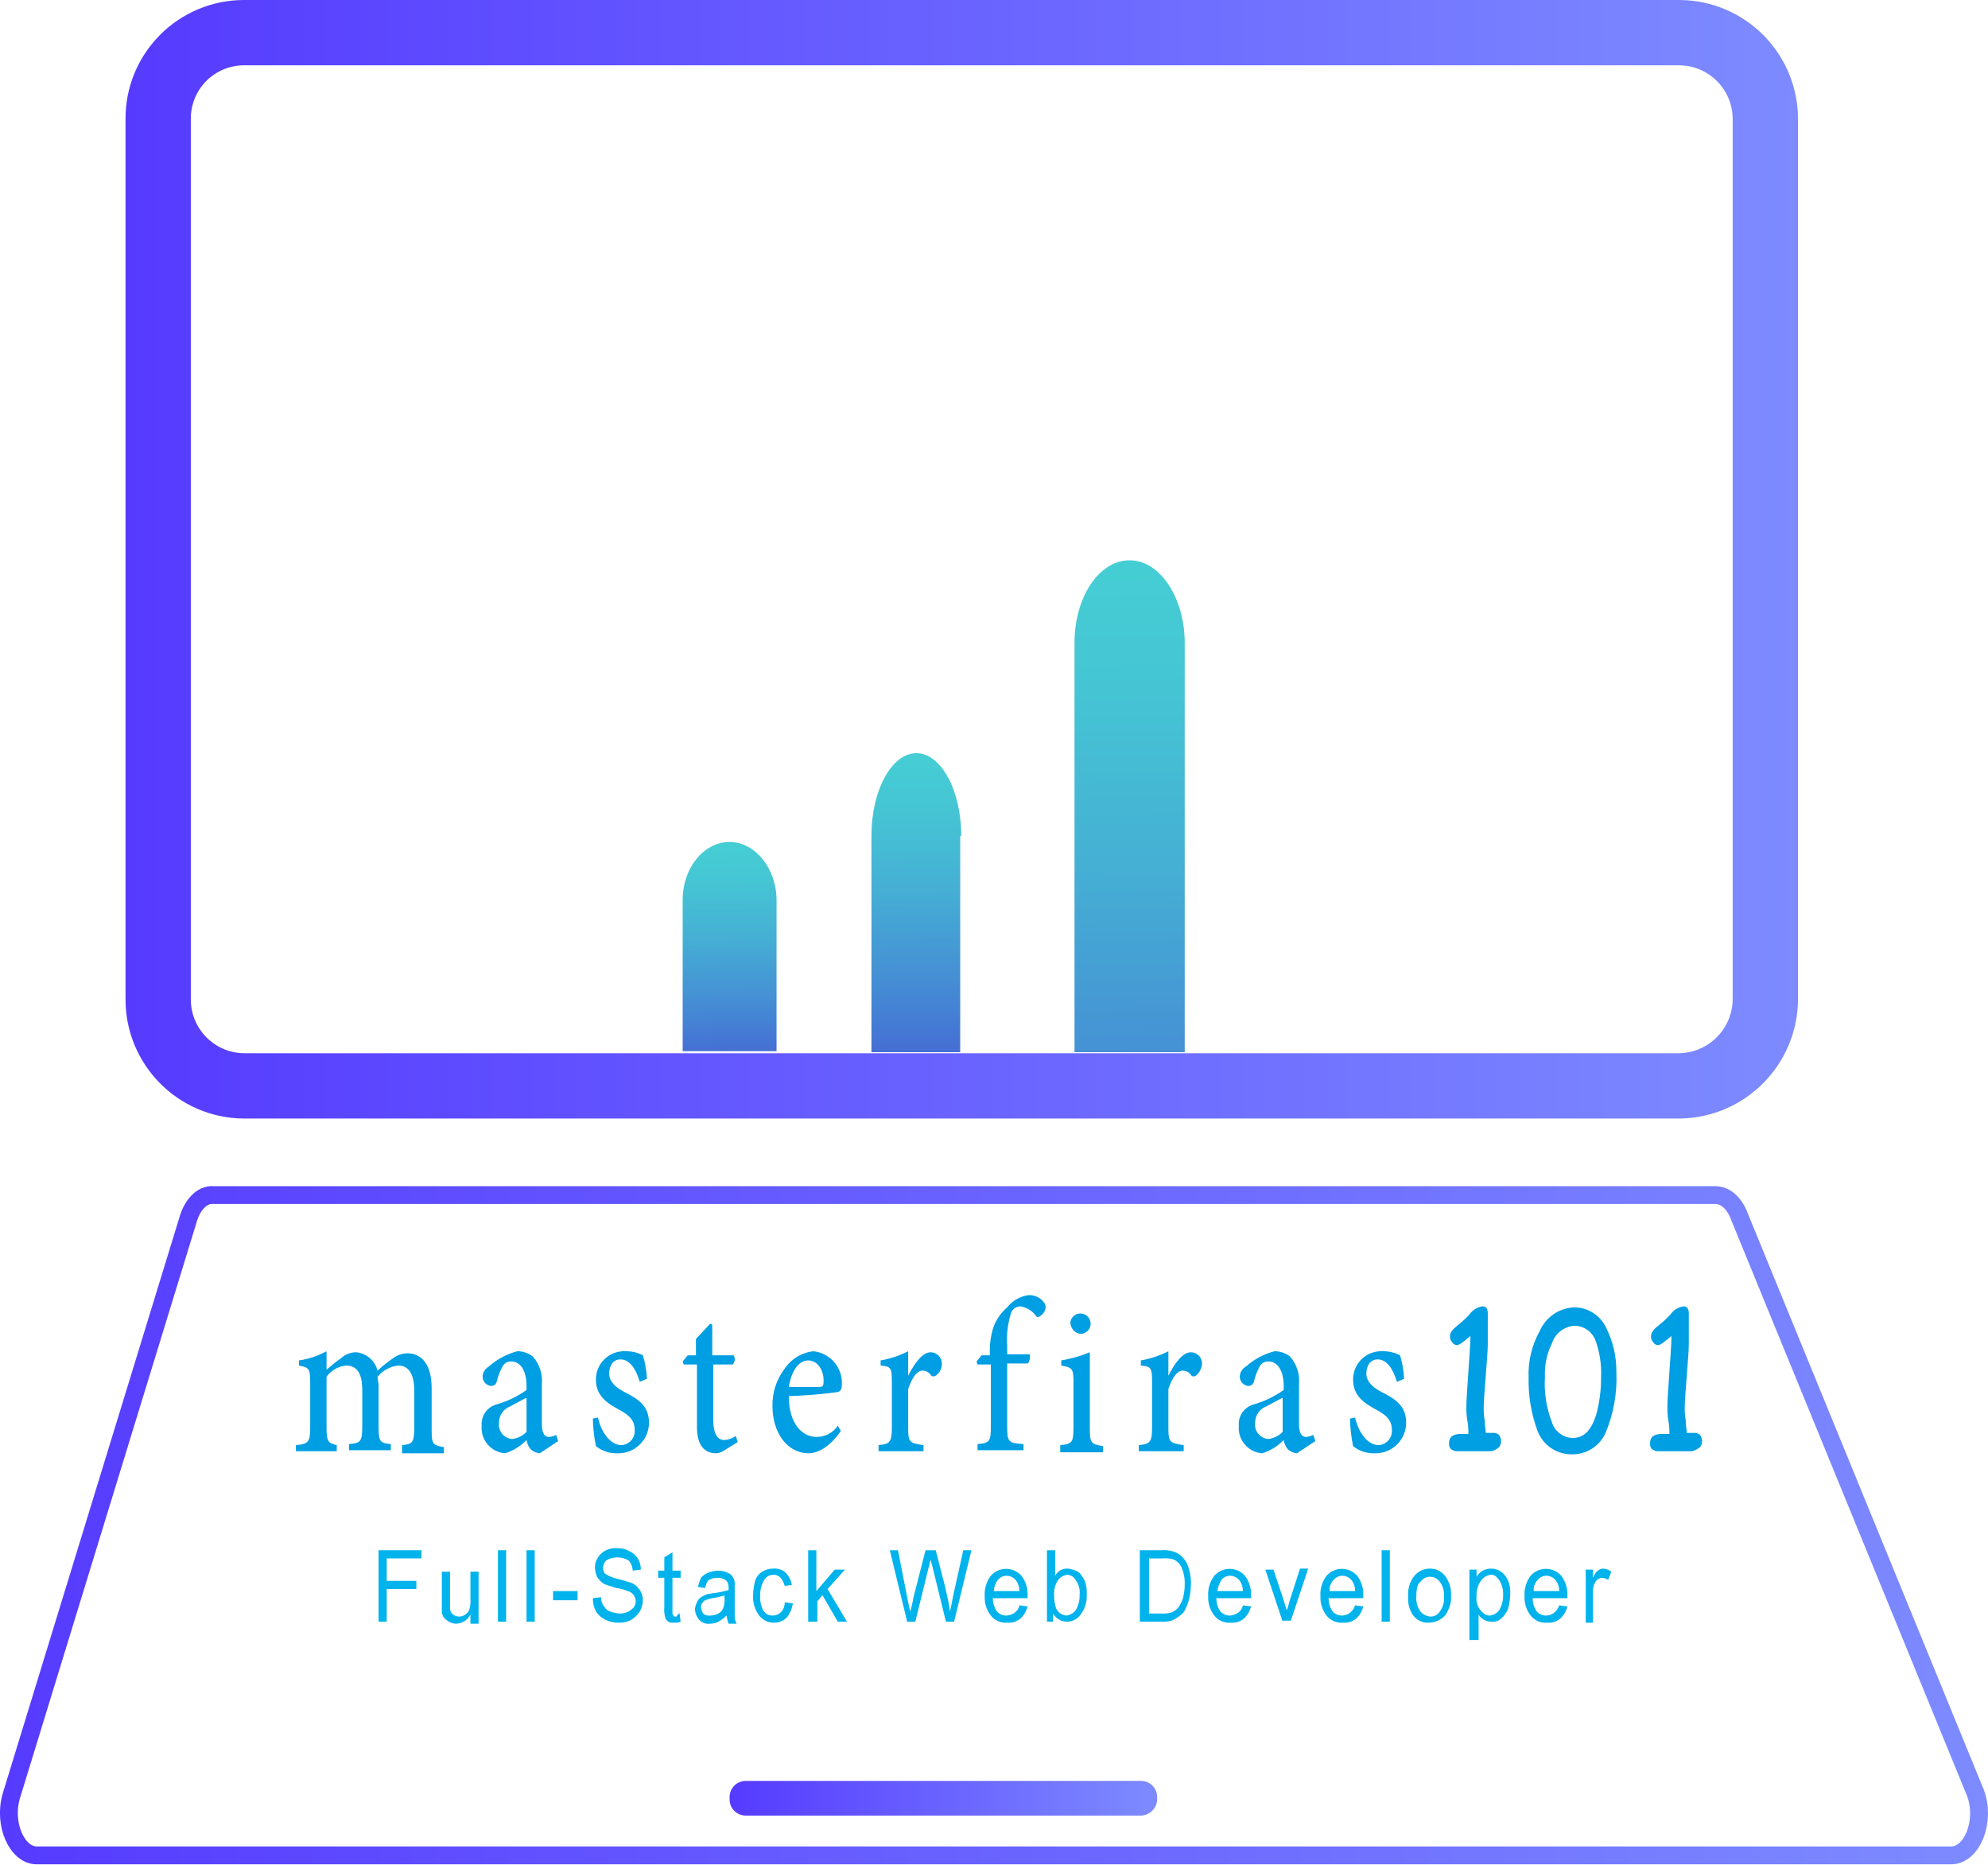
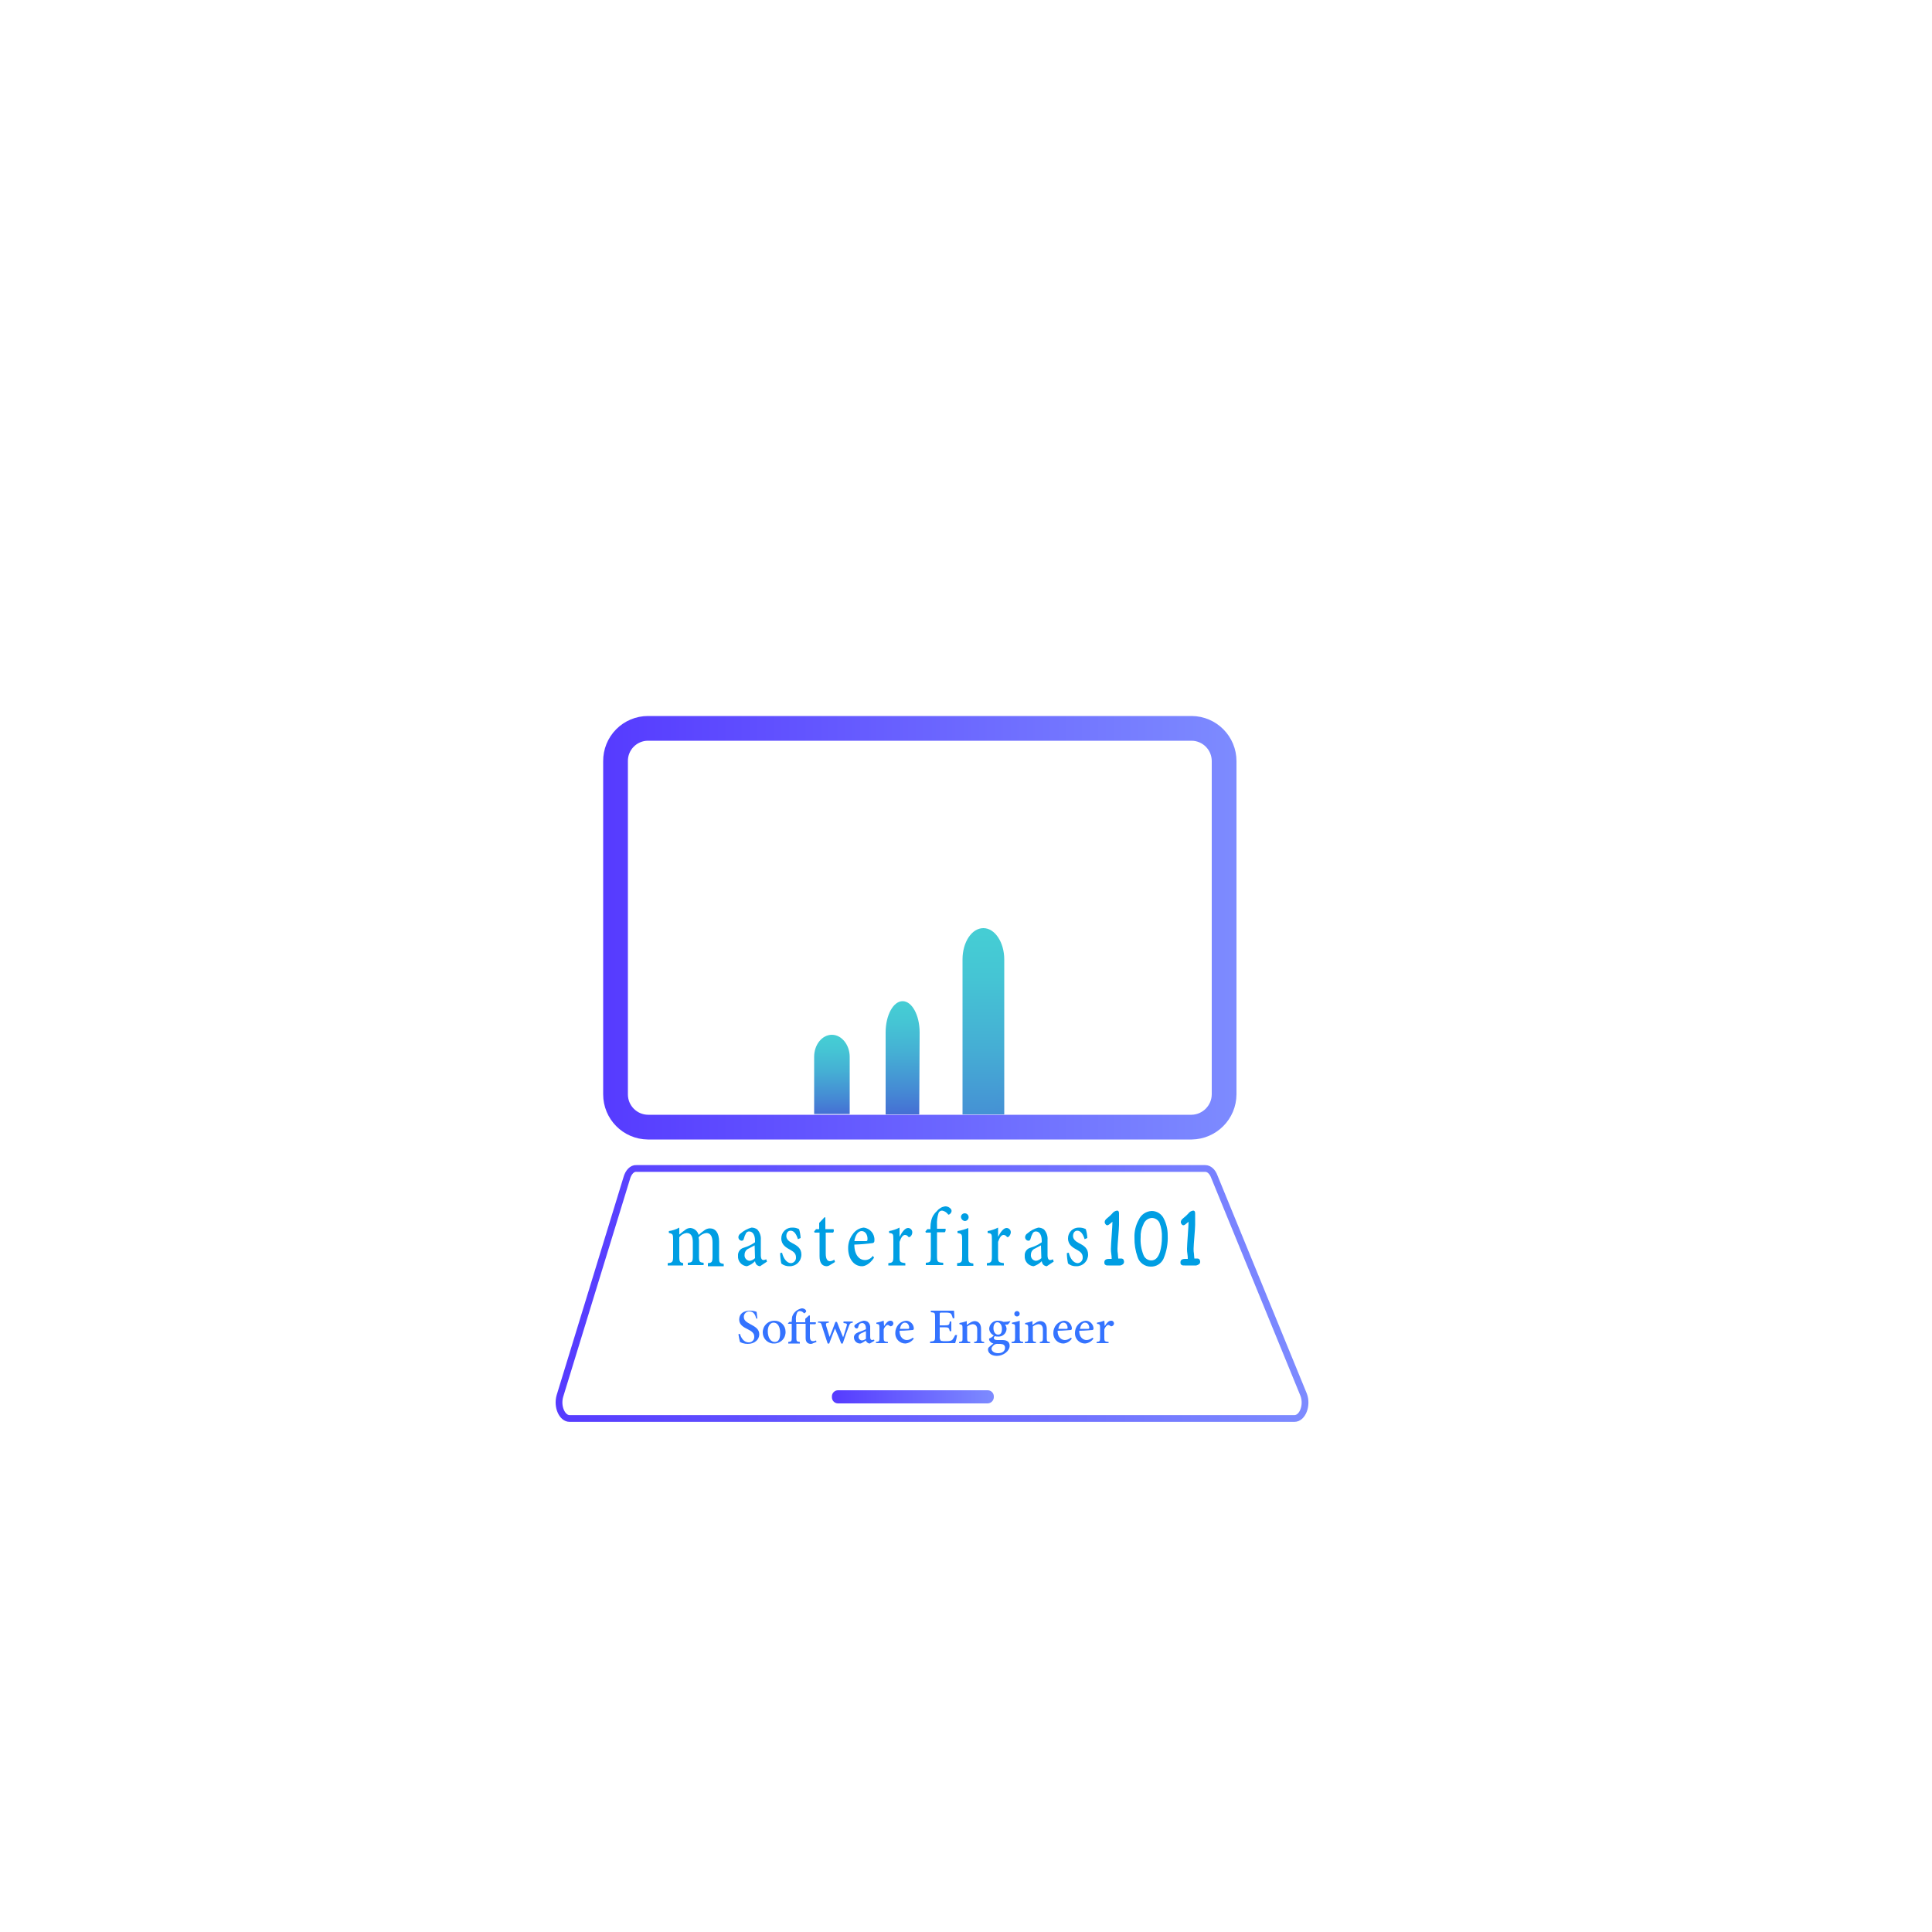
- <svg xmlns="http://www.w3.org/2000/svg" xmlns:xlink="http://www.w3.org/1999/xlink" viewBox="0 0 194.82 182.67">
+ <svg xmlns="http://www.w3.org/2000/svg" xmlns:xlink="http://www.w3.org/1999/xlink" id="Layer_1" data-name="Layer 1" viewBox="0 0 500 500">
  <defs>
-     <style>.cls-1,.cls-6,.cls-7{fill:none;}.cls-1,.cls-6{stroke-linejoin:round;}.cls-1{stroke-width:6.4px;stroke:url(#linear-gradient);}.cls-2{fill:url(#linear-gradient-2);}.cls-3{fill:url(#linear-gradient-3);}.cls-4{fill:url(#linear-gradient-4);}.cls-5{fill:url(#linear-gradient-5);}.cls-6{stroke-width:1.75px;stroke:url(#linear-gradient-6);}.cls-7{stroke:#79b829;stroke-miterlimit:10;stroke-opacity:0;}.cls-8{fill:#009ee3;}.cls-9{fill:#00b3ec;}</style>
-     <linearGradient id="linear-gradient" x1="12.3" y1="632.8" x2="176.2" y2="632.8" gradientTransform="translate(0 -578)" gradientUnits="userSpaceOnUse">
+     <style>.cls-1,.cls-6{fill:none;stroke-linejoin:round;}.cls-1{stroke-width:6.4px;stroke:url(#linear-gradient);}.cls-2{fill:url(#linear-gradient-2);}.cls-3{fill:url(#linear-gradient-3);}.cls-4{fill:url(#linear-gradient-4);}.cls-5{fill:url(#linear-gradient-5);}.cls-6{stroke-width:1.75px;stroke:url(#linear-gradient-6);}.cls-7{fill:#009ee3;}.cls-8{fill:#3473ff;}</style>
+     <linearGradient id="linear-gradient" x1="156.1" y1="3257.41" x2="320" y2="3257.41" gradientTransform="translate(0 -3017.31)" gradientUnits="userSpaceOnUse">
      <stop offset="0" stop-color="#563bff" />
      <stop offset="1" stop-color="#7d8bff" />
    </linearGradient>
-     <linearGradient id="linear-gradient-2" x1="89.62" y1="652.35" x2="90.01" y2="690.07" gradientTransform="translate(0 -578)" gradientUnits="userSpaceOnUse">
+     <linearGradient id="linear-gradient-2" x1="233.41" y1="3276.96" x2="233.8" y2="3314.68" gradientTransform="translate(0 -3017.31)" gradientUnits="userSpaceOnUse">
      <stop offset="0" stop-color="#45cdd4" />
      <stop offset="0.13" stop-color="#45c5d4" />
      <stop offset="0.34" stop-color="#45afd4" />
      <stop offset="0.6" stop-color="#458ad4" />
      <stop offset="0.89" stop-color="#4659d3" />
      <stop offset="1" stop-color="#4644d3" />
    </linearGradient>
-     <linearGradient id="linear-gradient-3" x1="110.43" y1="634.17" x2="111.31" y2="719.4" xlink:href="#linear-gradient-2" />
-     <linearGradient id="linear-gradient-4" x1="71.37" y1="660.97" x2="71.65" y2="687.39" xlink:href="#linear-gradient-2" />
-     <linearGradient id="linear-gradient-5" x1="71.5" y1="754.2" x2="113.33" y2="754.2" xlink:href="#linear-gradient" />
-     <linearGradient id="linear-gradient-6" x1="0" y1="727.45" x2="194.82" y2="727.45" xlink:href="#linear-gradient" />
+     <linearGradient id="linear-gradient-3" x1="254.22" y1="3258.78" x2="255.1" y2="3344.01" xlink:href="#linear-gradient-2" />
+     <linearGradient id="linear-gradient-4" x1="215.17" y1="3285.58" x2="215.44" y2="3312" xlink:href="#linear-gradient-2" />
+     <linearGradient id="linear-gradient-5" x1="215.3" y1="3378.81" x2="257.13" y2="3378.81" xlink:href="#linear-gradient" />
+     <linearGradient id="linear-gradient-6" x1="143.8" y1="3352.06" x2="338.62" y2="3352.06" xlink:href="#linear-gradient" />
  </defs>
-   <g id="Layer_2" data-name="Layer 2">
-     <g id="Layer_1-2" data-name="Layer 1">
-       <g id="OBJECTS">
-         <path class="cls-1" d="M164.6,106.4H23.9a8.47,8.47,0,0,1-8.4-8.5V11.7a8.41,8.41,0,0,1,8.4-8.5H164.6a8.47,8.47,0,0,1,8.4,8.5V97.9A8.54,8.54,0,0,1,164.6,106.4Z" />
-         <path class="cls-2" d="M94.2,81.9c0-4.5-2-8.1-4.4-8.1s-4.4,3.6-4.4,8.1v21.2h8.7V81.9Z" />
-         <path class="cls-3" d="M116.1,103.1V63c0-4.4-2.4-8.1-5.4-8.1s-5.4,3.6-5.4,8.1v40.1Z" />
-         <path class="cls-4" d="M76.1,88.2c0-3.1-2.1-5.7-4.6-5.7s-4.6,2.5-4.6,5.7V103h9.2V88.2Z" />
-         <path class="cls-5" d="M111.8,177.9H73.1a1.58,1.58,0,0,1-1.6-1.6v-.2a1.58,1.58,0,0,1,1.6-1.6h38.7a1.58,1.58,0,0,1,1.6,1.6v.2A1.64,1.64,0,0,1,111.8,177.9Z" />
-         <path class="cls-6" d="M18.4,119.6,1.1,176c-.8,2.8.6,5.8,2.5,5.8H191.2c2.1,0,3.4-3.4,2.4-6.1l-23.1-56.4c-.5-1.4-1.4-2.2-2.4-2.2H20.9C19.8,117,18.8,118.1,18.4,119.6Z" />
-       </g>
-       <rect class="cls-7" x="15.5" y="117" width="157.4" height="21.7" />
-       <path class="cls-8" d="M39.4,142.2v-.6c1-.1,1.2-.2,1.2-1.8v-3.5c0-1.6-.5-2.5-1.6-2.5a3.12,3.12,0,0,0-2,1.1c0,.3.1.5.1.9v4.1c0,1.4.2,1.5,1.2,1.6v.6H34.2v-.6c1.1-.1,1.3-.2,1.3-1.7v-3.6c0-1.6-.5-2.4-1.6-2.4a2.71,2.71,0,0,0-1.9,1.1v5c0,1.4.2,1.5,1,1.7v.6H29v-.6c1.2-.1,1.4-.3,1.4-1.7v-4.4c0-1.4-.1-1.5-1.1-1.7v-.5a7.8,7.8,0,0,0,2.7-.9v1.8c.4-.3.8-.7,1.4-1.1a2.2,2.2,0,0,1,1.5-.6,2.4,2.4,0,0,1,2.1,1.8,13.06,13.06,0,0,1,1.5-1.2,2.39,2.39,0,0,1,1.4-.5c1.5,0,2.4,1.2,2.4,3.4v4.1c0,1.4.1,1.5,1.2,1.7v.6H39.4Z" />
-       <path class="cls-8" d="M52.9,142.4a1.49,1.49,0,0,1-.9-.4,1.8,1.8,0,0,1-.4-.9,5,5,0,0,1-2.1,1.3,2.49,2.49,0,0,1-2.3-2.7,2,2,0,0,1,1.5-2.1,9.73,9.73,0,0,0,2.9-1.4v-.4c0-1.5-.6-2.4-1.5-2.4a.91.91,0,0,0-.8.4,5.71,5.71,0,0,0-.6,1.5c-.1.4-.3.5-.6.5a.92.92,0,0,1-.8-1,1.21,1.21,0,0,1,.6-.9,6.78,6.78,0,0,1,2.8-1.5,2.46,2.46,0,0,1,1.5.5,3.56,3.56,0,0,1,.9,2.7v3.9c0,1,.3,1.3.7,1.3a1.85,1.85,0,0,0,.7-.2l.2.6ZM51.5,137c-.4.2-1.1.6-1.5.8a1.71,1.71,0,0,0-1.1,1.6,1.41,1.41,0,0,0,1.3,1.6,2.33,2.33,0,0,0,1.4-.7V137Z" />
-       <path class="cls-8" d="M62.7,135.4c-.4-1.3-1-2.2-1.9-2.2-.7,0-1.1.6-1.1,1.4s.7,1.4,1.5,1.8c1.4.7,2.4,1.4,2.4,3a3,3,0,0,1-3.1,3,3.21,3.21,0,0,1-2.1-.7,14.5,14.5,0,0,1-.3-2.7l.5-.1c.3,1.4,1.2,2.7,2.3,2.7a1.38,1.38,0,0,0,1.3-1.5c0-.9-.5-1.4-1.4-1.9-1.1-.6-2.4-1.3-2.4-3a2.76,2.76,0,0,1,2.9-2.8,3.53,3.53,0,0,1,1.7.4,9.26,9.26,0,0,1,.4,2.3Z" />
-       <path class="cls-8" d="M71,142.1a1.6,1.6,0,0,1-.8.3c-1.2,0-1.9-.8-1.9-2.6v-6.1H67l-.1-.3.5-.6h.8v-1.6l1.4-1.5.2.1v3h2.1a.76.76,0,0,1-.1.9H69.9v5.4c0,1.7.6,2,1.1,2a2.1,2.1,0,0,0,1.1-.4l.2.6Z" />
-       <path class="cls-8" d="M82.4,140.2c-1.2,1.8-2.5,2.2-3.1,2.2-2.3,0-3.6-2.2-3.6-4.6a5.86,5.86,0,0,1,1.2-3.7,3.89,3.89,0,0,1,2.8-1.7h0a3.12,3.12,0,0,1,2.8,3.3c0,.4-.1.6-.4.7a47.73,47.73,0,0,1-4.8.4c0,2.8,1.4,4,2.7,4a2.48,2.48,0,0,0,2.1-1.1Zm-3.2-6.9c-.8,0-1.6.8-1.9,2.6h3c.3,0,.4-.1.4-.4.1-1.1-.5-2.2-1.5-2.2Z" />
-       <path class="cls-8" d="M89,134.8c.6-1.2,1.4-2.3,2.2-2.3a1.11,1.11,0,0,1,1.1,1.1,1.43,1.43,0,0,1-.6,1.2c-.2.1-.4.1-.5-.1a1,1,0,0,0-.8-.4c-.5,0-1,.6-1.4,1.8v3.8c0,1.4.1,1.5,1.5,1.7v.6H86.1v-.6c1.1-.1,1.3-.3,1.3-1.7v-4.5c0-1.4-.1-1.5-1.1-1.6v-.5a9.53,9.53,0,0,0,2.7-.9v2.4Z" />
-       <path class="cls-8" d="M97,132.8v-.5a7.18,7.18,0,0,1,.2-1.7,4.57,4.57,0,0,1,1.5-2.5,3.26,3.26,0,0,1,2.1-1.2,1.81,1.81,0,0,1,1.5.7.78.78,0,0,1,.1.8,1,1,0,0,1-.4.5c-.2.2-.4.2-.5,0a2.37,2.37,0,0,0-1.5-.9,1,1,0,0,0-.9.6,8.46,8.46,0,0,0-.4,3.2v.9h2.2c.1.2,0,.8-.2.9h-2v6.1c0,1.6.1,1.7,1.6,1.8v.6H95.8v-.6c1.2-.1,1.3-.3,1.3-1.7v-6.1H95.8l-.1-.3.5-.6Z" />
-       <path class="cls-8" d="M103.9,142.2v-.6c1.2-.1,1.3-.3,1.3-1.8v-4.3c0-1.4-.1-1.5-1.2-1.7v-.5a12.9,12.9,0,0,0,2.8-.8v7.4c0,1.5.1,1.6,1.3,1.8v.6h-4.2Zm1-12.7a1,1,0,1,1,1,1.2A1.13,1.13,0,0,1,104.9,129.5Z" />
-       <path class="cls-8" d="M114.5,134.8c.6-1.2,1.4-2.3,2.2-2.3a1.11,1.11,0,0,1,1.1,1.1,1.74,1.74,0,0,1-.6,1.2c-.2.1-.4.1-.5-.1a1,1,0,0,0-.8-.4c-.5,0-1,.6-1.4,1.8v3.8c0,1.4.1,1.5,1.5,1.7v.6h-4.4v-.6c1.1-.1,1.3-.3,1.3-1.7v-4.5c0-1.4-.1-1.5-1.1-1.6v-.5a9.53,9.53,0,0,0,2.7-.9v2.4Z" />
-       <path class="cls-8" d="M127.1,142.4a1.49,1.49,0,0,1-.9-.4,1.8,1.8,0,0,1-.4-.9,5,5,0,0,1-2.1,1.3,2.49,2.49,0,0,1-2.3-2.7,2,2,0,0,1,1.5-2.1,9.73,9.73,0,0,0,2.9-1.4v-.4c0-1.5-.6-2.4-1.5-2.4a.91.91,0,0,0-.8.4,5.71,5.71,0,0,0-.6,1.5c-.1.4-.3.5-.6.5a.92.92,0,0,1-.8-1,1.21,1.21,0,0,1,.6-.9,6.78,6.78,0,0,1,2.8-1.5,2.46,2.46,0,0,1,1.5.5,3.56,3.56,0,0,1,.9,2.7v3.9c0,1,.3,1.3.7,1.3a1.85,1.85,0,0,0,.7-.2l.2.6Zm-1.5-5.4c-.4.2-1.1.6-1.5.8a1.71,1.71,0,0,0-1.1,1.6,1.41,1.41,0,0,0,1.3,1.6,2.33,2.33,0,0,0,1.4-.7V137Z" />
-       <path class="cls-8" d="M136.9,135.4c-.4-1.3-1-2.2-1.9-2.2-.7,0-1.1.6-1.1,1.4s.7,1.4,1.5,1.8c1.4.7,2.4,1.4,2.4,3a3,3,0,0,1-3.1,3,3.21,3.21,0,0,1-2.1-.7,14.5,14.5,0,0,1-.3-2.7l.5-.1c.3,1.4,1.2,2.7,2.3,2.7a1.38,1.38,0,0,0,1.3-1.5c0-.9-.5-1.4-1.4-1.9-1.1-.6-2.4-1.3-2.4-3a2.76,2.76,0,0,1,2.9-2.8,3.53,3.53,0,0,1,1.7.4,9.26,9.26,0,0,1,.4,2.3Z" />
-       <path class="cls-8" d="M146.1,142.2h-3c-.4,0-.6,0-.7-.1-.3-.1-.4-.3-.4-.7q0-.9,1.2-.9h.7a7.17,7.17,0,0,0-.1-1.3,7.17,7.17,0,0,1-.1-1.3c0-.8.1-1.9.2-3.5s.2-2.7.2-3.5c-.7.6-1.1.9-1.3.9a.55.55,0,0,1-.5-.3.73.73,0,0,1-.2-.6c0-.3.2-.6.7-1a10,10,0,0,0,1.2-1.1,1.88,1.88,0,0,1,1.3-.8c.3,0,.5.2.5.7v3c0,.7-.1,1.7-.2,3.1s-.2,2.4-.2,3.1a6.64,6.64,0,0,0,.1,1.3c0,.5.1.9.1,1.2h.8a.76.76,0,0,1,.5.2,1.07,1.07,0,0,1,.2.6.85.85,0,0,1-.2.6A1.51,1.51,0,0,1,146.1,142.2Z" />
-       <path class="cls-8" d="M154,142.5a3.56,3.56,0,0,1-3.4-2.5,14.14,14.14,0,0,1-.8-5,8.71,8.71,0,0,1,1.1-4.6,3.84,3.84,0,0,1,3.4-2.3,3.46,3.46,0,0,1,3.1,2,9.41,9.41,0,0,1,1,4.3,13.83,13.83,0,0,1-1.1,6.1A3.54,3.54,0,0,1,154,142.5Zm.3-12.6a2.5,2.5,0,0,0-2.2,1.7,6.71,6.71,0,0,0-.7,3.3,10.56,10.56,0,0,0,.7,4.5,2.19,2.19,0,0,0,2,1.5c1.1,0,1.8-.7,2.3-2.2a13.46,13.46,0,0,0,.5-3.8,9.19,9.19,0,0,0-.6-3.7A2.23,2.23,0,0,0,154.3,129.9Z" />
-       <path class="cls-8" d="M165.8,142.2h-3c-.4,0-.6,0-.7-.1-.3-.1-.4-.3-.4-.7q0-.9,1.2-.9h.7a7.17,7.17,0,0,0-.1-1.3,7.17,7.17,0,0,1-.1-1.3c0-.8.1-1.9.2-3.5s.2-2.7.2-3.5c-.7.6-1.1.9-1.3.9a.55.55,0,0,1-.5-.3.73.73,0,0,1-.2-.6c0-.3.2-.6.7-1a10,10,0,0,0,1.2-1.1,1.88,1.88,0,0,1,1.3-.8c.3,0,.5.2.5.7v3c0,.7-.1,1.7-.2,3.1s-.2,2.4-.2,3.1a6.64,6.64,0,0,0,.1,1.3c0,.5.1.9.1,1.2h.8a.76.76,0,0,1,.5.2,1.07,1.07,0,0,1,.2.6.85.85,0,0,1-.2.6A2,2,0,0,1,165.8,142.2Z" />
-       <path class="cls-9" d="M37.1,158.9v-7h4.2v.8H37.9v2.2h2.9v.8H37.9v3.2Z" />
-       <path class="cls-9" d="M46.1,158.9v-.7a1.62,1.62,0,0,1-1.4.9,1.45,1.45,0,0,1-.7-.2,2.18,2.18,0,0,1-.5-.4,1.07,1.07,0,0,1-.2-.6V154h.8v3.7a.85.85,0,0,0,.3.5,1,1,0,0,0,1.2,0,1,1,0,0,0,.4-.5,2.79,2.79,0,0,0,.1-1V154h.8v5.1h-.8Z" />
-       <path class="cls-9" d="M48.8,158.9v-7h.8v7Z" />
-       <path class="cls-9" d="M51.6,158.9v-7h.8v7Z" />
-       <path class="cls-9" d="M54.2,156.8v-.9h2.4v.9Z" />
-       <path class="cls-9" d="M58.1,156.6l.8-.1a1.4,1.4,0,0,0,.3.9,1,1,0,0,0,.6.5,3,3,0,0,0,1,.2,1.88,1.88,0,0,0,.8-.2,2.18,2.18,0,0,0,.5-.4,1,1,0,0,0,0-1.2.92.92,0,0,0-.6-.4,3.87,3.87,0,0,0-1.1-.3c-.6-.2-1-.3-1.2-.4a2.34,2.34,0,0,1-.7-.7,2.92,2.92,0,0,1-.2-.9,1.69,1.69,0,0,1,.3-1,1.85,1.85,0,0,1,.8-.7,2,2,0,0,1,1.1-.2,2.13,2.13,0,0,1,1.2.3,1.85,1.85,0,0,1,.8.7,2,2,0,0,1,.3,1.1l-.8.1a1.53,1.53,0,0,0-.4-1,2.17,2.17,0,0,0-2.2,0,1.08,1.08,0,0,0-.3.7.85.85,0,0,0,.2.6,3.53,3.53,0,0,0,1.2.5c.7.2,1.1.3,1.4.4a1.85,1.85,0,0,1,.8.7,1.69,1.69,0,0,1,.3,1,2.28,2.28,0,0,1-.3,1.1,3,3,0,0,1-.8.8,2.38,2.38,0,0,1-1.2.3,2.9,2.9,0,0,1-1.4-.3,2.36,2.36,0,0,1-.9-.8A2.77,2.77,0,0,1,58.1,156.6Z" />
-       <path class="cls-9" d="M66.6,158.1l.1.8a1.27,1.27,0,0,1-.6.1c-.3,0-.5,0-.6-.1s-.3-.2-.3-.4a2.51,2.51,0,0,1-.1-1v-2.9h-.6v-.7h.6v-1.3l.8-.5v1.8h.8v.7h-.8v3.5c0,.1.1.1.1.2s.1.1.3.1Q66.45,158.1,66.6,158.1Z" />
-       <path class="cls-9" d="M71.2,158.3a3.28,3.28,0,0,1-.8.6,1.88,1.88,0,0,1-.8.2,1.25,1.25,0,0,1-1.1-.4,1.78,1.78,0,0,1-.4-1,1.85,1.85,0,0,1,.2-.7,1,1,0,0,1,.4-.5,3.33,3.33,0,0,1,.6-.3c.2,0,.4-.1.7-.1a10.63,10.63,0,0,0,1.4-.3v-.2a1,1,0,0,0-.2-.7,1.22,1.22,0,0,0-.9-.3,1.55,1.55,0,0,0-.8.2c-.2.1-.3.4-.4.8l-.7-.1a4.65,4.65,0,0,1,.3-.9,1.79,1.79,0,0,1,.7-.5,3,3,0,0,1,1-.2,2,2,0,0,1,.9.2,1,1,0,0,1,.5.4,1.07,1.07,0,0,1,.2.6v3.4a1.42,1.42,0,0,0,.2.6h-.8A4.5,4.5,0,0,1,71.2,158.3Zm-.1-2a8.57,8.57,0,0,1-1.3.3,6.37,6.37,0,0,0-.7.2c-.2.1-.2.2-.3.3a.6.6,0,0,0-.1.4,1.42,1.42,0,0,0,.2.6.84.84,0,0,0,.7.2,1.88,1.88,0,0,0,.8-.2,1,1,0,0,0,.5-.6,2.22,2.22,0,0,0,.1-.9v-.3Z" />
-       <path class="cls-9" d="M76.9,157l.8.1a3,3,0,0,1-.6,1.4,1.85,1.85,0,0,1-1.2.5,1.8,1.8,0,0,1-1.5-.7,3,3,0,0,1-.6-2,5.9,5.9,0,0,1,.2-1.4,1.6,1.6,0,0,1,.7-.9,2,2,0,0,1,1.1-.3,1.59,1.59,0,0,1,1.2.4,2.28,2.28,0,0,1,.6,1.2l-.7.1a2,2,0,0,0-.4-.8.91.91,0,0,0-.7-.3,1.05,1.05,0,0,0-.9.5,2.7,2.7,0,0,0-.4,1.5,2.81,2.81,0,0,0,.3,1.5,1.05,1.05,0,0,0,.9.5,1.14,1.14,0,0,0,.8-.3A1.33,1.33,0,0,0,76.9,157Z" />
-       <path class="cls-9" d="M79.2,158.9v-7H80v4l1.8-2.1h1l-1.7,1.9,1.9,3.2h-.9l-1.5-2.6-.5.6v2Z" />
-       <path class="cls-9" d="M88.9,158.9l-1.7-7H88l.9,4.6c.1.5.2,1,.3,1.4a8.67,8.67,0,0,0,.3-1.3l1.2-4.7h1l.9,3.5c.2.9.4,1.7.5,2.5.1-.4.2-1,.3-1.5l1-4.5h.8l-1.7,7h-.8l-1.3-5.3c-.1-.4-.2-.7-.2-.8-.1.3-.1.6-.2.8l-1.3,5.3Z" />
-       <path class="cls-9" d="M99.9,157.3l.8.1a2.4,2.4,0,0,1-.7,1.2,1.84,1.84,0,0,1-1.3.4,1.86,1.86,0,0,1-1.6-.7,2.88,2.88,0,0,1-.6-1.9,3,3,0,0,1,.6-2,2,2,0,0,1,3,0,3,3,0,0,1,.6,2v.2H97.3a2.23,2.23,0,0,0,.4,1.3,1.22,1.22,0,0,0,.9.4,1.45,1.45,0,0,0,.7-.2A1.16,1.16,0,0,0,99.9,157.3Zm-2.5-1.4h2.5a1.69,1.69,0,0,0-.3-1,1.19,1.19,0,0,0-.9-.5,1.09,1.09,0,0,0-.9.4A1.82,1.82,0,0,0,97.4,155.9Z" />
-       <path class="cls-9" d="M103.3,158.9h-.7v-7h.8v2.5a1.31,1.31,0,0,1,1.2-.7,2.35,2.35,0,0,1,.8.2,1,1,0,0,1,.6.5,2,2,0,0,1,.4.8,3.4,3.4,0,0,1,.1,1,3,3,0,0,1-.6,2,1.62,1.62,0,0,1-1.4.7,1.56,1.56,0,0,1-1.3-.8v.8Zm0-2.6a3.92,3.92,0,0,0,.2,1.3,1.2,1.2,0,0,0,1,.7,1.38,1.38,0,0,0,.9-.5,2.7,2.7,0,0,0,.4-1.5,2.08,2.08,0,0,0-.4-1.5,1,1,0,0,0-.8-.5,1.38,1.38,0,0,0-.9.5A2.41,2.41,0,0,0,103.3,156.3Z" />
-       <path class="cls-9" d="M111.7,158.9v-7h2.1a3.11,3.11,0,0,1,1.1.1,1.93,1.93,0,0,1,.9.5,2.4,2.4,0,0,1,.7,1.2,4.42,4.42,0,0,1,.2,1.7,5.9,5.9,0,0,1-.2,1.4,5.13,5.13,0,0,1-.4,1,1.7,1.7,0,0,1-.6.6,2.51,2.51,0,0,1-.7.4,3.08,3.08,0,0,1-1,.1Zm.8-.8h1.3a3.08,3.08,0,0,0,1-.1,2.09,2.09,0,0,0,.6-.4,3.6,3.6,0,0,0,.5-.9,5.21,5.21,0,0,0,.2-1.4,4,4,0,0,0-.3-1.7,1.55,1.55,0,0,0-.8-.8,3.11,3.11,0,0,0-1.1-.1h-1.3v5.4Z" />
-       <path class="cls-9" d="M121.8,157.3l.8.1a2.4,2.4,0,0,1-.7,1.2,1.84,1.84,0,0,1-1.3.4,1.86,1.86,0,0,1-1.6-.7,2.88,2.88,0,0,1-.6-1.9,3,3,0,0,1,.6-2,2,2,0,0,1,3,0,3,3,0,0,1,.6,2v.2h-3.4a2.23,2.23,0,0,0,.4,1.3,1.22,1.22,0,0,0,.9.4,1.45,1.45,0,0,0,.7-.2A1.16,1.16,0,0,0,121.8,157.3Zm-2.5-1.4h2.5a1.69,1.69,0,0,0-.3-1,1.19,1.19,0,0,0-.9-.5,1.09,1.09,0,0,0-.9.4A2.82,2.82,0,0,0,119.3,155.9Z" />
-       <path class="cls-9" d="M125.7,158.9l-1.7-5.1h.8l1,3c.1.3.2.7.3,1,.1-.3.2-.6.3-1l1-3.1h.8l-1.7,5.1h-.8Z" />
-       <path class="cls-9" d="M132.8,157.3l.8.1a2.4,2.4,0,0,1-.7,1.2,1.84,1.84,0,0,1-1.3.4,1.86,1.86,0,0,1-1.6-.7,2.88,2.88,0,0,1-.6-1.9,3,3,0,0,1,.6-2,2,2,0,0,1,3,0,3,3,0,0,1,.6,2v.2h-3.4a2.23,2.23,0,0,0,.4,1.3,1.22,1.22,0,0,0,.9.4,1.45,1.45,0,0,0,.7-.2A1.56,1.56,0,0,0,132.8,157.3Zm-2.5-1.4h2.5a1.69,1.69,0,0,0-.3-1,1.19,1.19,0,0,0-.9-.5,1.09,1.09,0,0,0-.9.4A1.37,1.37,0,0,0,130.3,155.9Z" />
-       <path class="cls-9" d="M135.4,158.9v-7h.8v7Z" />
-       <path class="cls-9" d="M138,156.4a2.82,2.82,0,0,1,.7-2.1,2,2,0,0,1,1.4-.6,1.8,1.8,0,0,1,1.5.7,2.88,2.88,0,0,1,.6,1.9,2.81,2.81,0,0,1-.3,1.5,1.76,1.76,0,0,1-.8.9,2.28,2.28,0,0,1-1.1.3,1.8,1.8,0,0,1-1.5-.7A2.85,2.85,0,0,1,138,156.4Zm.8,0a2.24,2.24,0,0,0,.4,1.5,1.39,1.39,0,0,0,1,.5,1.05,1.05,0,0,0,.9-.5,2.08,2.08,0,0,0,.4-1.5,2,2,0,0,0-.4-1.4,1.15,1.15,0,0,0-1.9,0C138.9,155.2,138.8,155.7,138.8,156.4Z" />
-       <path class="cls-9" d="M144,160.8v-7h.7v.7a1.7,1.7,0,0,1,.6-.6,1.88,1.88,0,0,1,.8-.2,1.69,1.69,0,0,1,1,.3,2.18,2.18,0,0,1,.7.9,3,3,0,0,1,.2,1.3,5.9,5.9,0,0,1-.2,1.4,2.29,2.29,0,0,1-.7,1,1.21,1.21,0,0,1-1,.3,1.45,1.45,0,0,1-.7-.2,1.21,1.21,0,0,1-.5-.5v2.5H144Zm.7-4.4a1.81,1.81,0,0,0,.4,1.4c.3.3.5.5.9.5a1.38,1.38,0,0,0,.9-.5,2.7,2.7,0,0,0,.4-1.5,2.41,2.41,0,0,0-.4-1.5c-.3-.4-.5-.5-.8-.5a1.38,1.38,0,0,0-.9.5A2.35,2.35,0,0,0,144.7,156.4Z" />
-       <path class="cls-9" d="M152.8,157.3l.8.1a2.4,2.4,0,0,1-.7,1.2,1.84,1.84,0,0,1-1.3.4,1.86,1.86,0,0,1-1.6-.7,2.88,2.88,0,0,1-.6-1.9,3,3,0,0,1,.6-2,2,2,0,0,1,3,0,3,3,0,0,1,.6,2v.2h-3.4a2.23,2.23,0,0,0,.4,1.3,1.22,1.22,0,0,0,.9.4,1.45,1.45,0,0,0,.7-.2A1.56,1.56,0,0,0,152.8,157.3Zm-2.5-1.4h2.5a1.69,1.69,0,0,0-.3-1,1.19,1.19,0,0,0-.9-.5,1.09,1.09,0,0,0-.9.4A1.37,1.37,0,0,0,150.3,155.9Z" />
-       <path class="cls-9" d="M155.4,158.9v-5.1h.7v.8c.2-.4.3-.6.5-.7a.76.76,0,0,1,.5-.2,1.33,1.33,0,0,1,.8.3l-.3.8a1.42,1.42,0,0,0-.6-.2c-.2,0-.3.1-.5.2a2.19,2.19,0,0,0-.3.5,3.08,3.08,0,0,0-.1,1V159h-.7Z" />
-     </g>
+   <g id="OBJECTS">
+     <path class="cls-1" d="M308.4,291.7H167.7a8.47,8.47,0,0,1-8.4-8.5V197a8.41,8.41,0,0,1,8.4-8.5H308.4a8.47,8.47,0,0,1,8.4,8.5v86.2A8.54,8.54,0,0,1,308.4,291.7Z" />
+     <path class="cls-2" d="M238,267.2c0-4.5-2-8.1-4.4-8.1s-4.4,3.6-4.4,8.1v21.2h8.7l.1-21.2Z" />
+     <path class="cls-3" d="M259.9,288.4V248.3c0-4.4-2.4-8.1-5.4-8.1s-5.4,3.6-5.4,8.1v40.1Z" />
+     <path class="cls-4" d="M219.9,273.5c0-3.1-2.1-5.7-4.6-5.7s-4.6,2.5-4.6,5.7v14.8h9.2V273.5Z" />
+     <path class="cls-5" d="M255.6,363.2H216.9a1.58,1.58,0,0,1-1.6-1.6v-.2a1.58,1.58,0,0,1,1.6-1.6h38.7a1.58,1.58,0,0,1,1.6,1.6v.2A1.64,1.64,0,0,1,255.6,363.2Z" />
+     <path class="cls-6" d="M162.2,304.9l-17.3,56.4c-.8,2.8.6,5.8,2.5,5.8H335c2.1,0,3.4-3.4,2.4-6.1l-23.1-56.4c-.5-1.4-1.4-2.2-2.4-2.2H164.7C163.6,302.3,162.6,303.4,162.2,304.9Z" />
  </g>
+   <path class="cls-7" d="M183.2,327.5v-.6c1-.1,1.2-.2,1.2-1.8v-3.5c0-1.6-.5-2.5-1.6-2.5a3.12,3.12,0,0,0-2,1.1c0,.3.1.5.1.9v4.1c0,1.4.2,1.5,1.2,1.6v.6H178v-.6c1.1-.1,1.3-.2,1.3-1.7v-3.6c0-1.6-.5-2.4-1.6-2.4a2.71,2.71,0,0,0-1.9,1.1v5c0,1.4.2,1.5,1,1.7v.6h-4v-.6c1.2-.1,1.4-.3,1.4-1.7v-4.4c0-1.4-.1-1.5-1.1-1.7v-.5a7.8,7.8,0,0,0,2.7-.9v1.8c.4-.3.8-.7,1.4-1.1a2.2,2.2,0,0,1,1.5-.6,2.4,2.4,0,0,1,2.1,1.8,13.06,13.06,0,0,1,1.5-1.2,2.39,2.39,0,0,1,1.4-.5c1.5,0,2.4,1.2,2.4,3.4v4.1c0,1.4.1,1.5,1.2,1.7v.6h-4.1v-.2Z" />
+   <path class="cls-7" d="M196.7,327.7a1.49,1.49,0,0,1-.9-.4,1.8,1.8,0,0,1-.4-.9,5,5,0,0,1-2.1,1.3A2.49,2.49,0,0,1,191,325a2,2,0,0,1,1.5-2.1,9.73,9.73,0,0,0,2.9-1.4v-.4c0-1.5-.6-2.4-1.5-2.4a.91.91,0,0,0-.8.4,5.71,5.71,0,0,0-.6,1.5c-.1.4-.3.5-.6.5a.92.92,0,0,1-.8-1,1.21,1.21,0,0,1,.6-.9,6.78,6.78,0,0,1,2.8-1.5,2.46,2.46,0,0,1,1.5.5,3.56,3.56,0,0,1,.9,2.7v3.9c0,1,.3,1.3.7,1.3a1.85,1.85,0,0,0,.7-.2l.2.6Zm-1.4-5.4c-.4.2-1.1.6-1.5.8a1.71,1.71,0,0,0-1.1,1.6,1.41,1.41,0,0,0,1.3,1.6,2.33,2.33,0,0,0,1.4-.7l-.1-3.3Z" />
+   <path class="cls-7" d="M206.5,320.7c-.4-1.3-1-2.2-1.9-2.2-.7,0-1.1.6-1.1,1.4s.7,1.4,1.5,1.8c1.4.7,2.4,1.4,2.4,3a3,3,0,0,1-3.1,3,3.21,3.21,0,0,1-2.1-.7,14.5,14.5,0,0,1-.3-2.7l.5-.1c.3,1.4,1.2,2.7,2.3,2.7a1.38,1.38,0,0,0,1.3-1.5c0-.9-.5-1.4-1.4-1.9-1.1-.6-2.4-1.3-2.4-3a2.76,2.76,0,0,1,2.9-2.8,3.53,3.53,0,0,1,1.7.4,9.26,9.26,0,0,1,.4,2.3Z" />
+   <path class="cls-7" d="M214.8,327.4a1.6,1.6,0,0,1-.8.3c-1.2,0-1.9-.8-1.9-2.6V319h-1.3l-.1-.3.5-.6h.8v-1.6l1.4-1.5.2.1v3h2.1a.76.76,0,0,1-.1.9h-1.9v5.4c0,1.7.6,2,1.1,2a2.1,2.1,0,0,0,1.1-.4l.2.6Z" />
+   <path class="cls-7" d="M226.2,325.5c-1.2,1.8-2.5,2.2-3.1,2.2-2.3,0-3.6-2.2-3.6-4.6a5.86,5.86,0,0,1,1.2-3.7,3.89,3.89,0,0,1,2.8-1.7h0a3.12,3.12,0,0,1,2.8,3.3c0,.4-.1.6-.4.7a47.73,47.73,0,0,1-4.8.4c0,2.8,1.4,4,2.7,4a2.48,2.48,0,0,0,2.1-1.1Zm-3.2-6.9c-.8,0-1.6.8-1.9,2.6h3c.3,0,.4-.1.4-.4.1-1.1-.5-2.2-1.5-2.2Z" />
+   <path class="cls-7" d="M232.8,320.1c.6-1.2,1.4-2.3,2.2-2.3a1.11,1.11,0,0,1,1.1,1.1,1.43,1.43,0,0,1-.6,1.2c-.2.1-.4.1-.5-.1a1,1,0,0,0-.8-.4c-.5,0-1,.6-1.4,1.8v3.8c0,1.4.1,1.5,1.5,1.7v.6h-4.4v-.6c1.1-.1,1.3-.3,1.3-1.7v-4.5c0-1.4-.1-1.5-1.1-1.6v-.5a9.53,9.53,0,0,0,2.7-.9v2.4Z" />
+   <path class="cls-7" d="M240.8,318.1v-.5a7.18,7.18,0,0,1,.2-1.7,4.57,4.57,0,0,1,1.5-2.5,3.26,3.26,0,0,1,2.1-1.2,1.81,1.81,0,0,1,1.5.7.78.78,0,0,1,.1.8,1,1,0,0,1-.4.5c-.2.2-.4.2-.5,0a2.37,2.37,0,0,0-1.5-.9,1,1,0,0,0-.9.6,8.46,8.46,0,0,0-.4,3.2v.9h2.2c.1.2,0,.8-.2.9h-2V325c0,1.6.1,1.7,1.6,1.8v.6h-4.5v-.6c1.2-.1,1.3-.3,1.3-1.7V319h-1.3l-.1-.3.5-.6Z" />
+   <path class="cls-7" d="M247.7,327.5v-.6c1.2-.1,1.3-.3,1.3-1.8v-4.3c0-1.4-.1-1.5-1.2-1.7v-.5a12.9,12.9,0,0,0,2.8-.8v7.4c0,1.5.1,1.6,1.3,1.8v.6h-4.2v-.1Zm1-12.7a1,1,0,1,1,1,1.2A1.13,1.13,0,0,1,248.7,314.8Z" />
+   <path class="cls-7" d="M258.3,320.1c.6-1.2,1.4-2.3,2.2-2.3a1.11,1.11,0,0,1,1.1,1.1,1.74,1.74,0,0,1-.6,1.2c-.2.1-.4.1-.5-.1a1,1,0,0,0-.8-.4c-.5,0-1,.6-1.4,1.8v3.8c0,1.4.1,1.5,1.5,1.7v.6h-4.4v-.6c1.1-.1,1.3-.3,1.3-1.7v-4.5c0-1.4-.1-1.5-1.1-1.6v-.5a9.53,9.53,0,0,0,2.7-.9v2.4Z" />
+   <path class="cls-7" d="M270.9,327.7a1.49,1.49,0,0,1-.9-.4,1.8,1.8,0,0,1-.4-.9,5,5,0,0,1-2.1,1.3,2.49,2.49,0,0,1-2.3-2.7,2,2,0,0,1,1.5-2.1,9.73,9.73,0,0,0,2.9-1.4v-.4c0-1.5-.6-2.4-1.5-2.4a.91.91,0,0,0-.8.4,5.71,5.71,0,0,0-.6,1.5c-.1.4-.3.5-.6.5a.92.92,0,0,1-.8-1,1.21,1.21,0,0,1,.6-.9,6.78,6.78,0,0,1,2.8-1.5,2.46,2.46,0,0,1,1.5.5,3.56,3.56,0,0,1,.9,2.7v3.9c0,1,.3,1.3.7,1.3a1.85,1.85,0,0,0,.7-.2l.2.6Zm-1.5-5.4c-.4.2-1.1.6-1.5.8a1.71,1.71,0,0,0-1.1,1.6,1.41,1.41,0,0,0,1.3,1.6,2.33,2.33,0,0,0,1.4-.7l-.1-3.3Z" />
+   <path class="cls-7" d="M280.7,320.7c-.4-1.3-1-2.2-1.9-2.2-.7,0-1.1.6-1.1,1.4s.7,1.4,1.5,1.8c1.4.7,2.4,1.4,2.4,3a3,3,0,0,1-3.1,3,3.21,3.21,0,0,1-2.1-.7,14.5,14.5,0,0,1-.3-2.7l.5-.1c.3,1.4,1.2,2.7,2.3,2.7a1.38,1.38,0,0,0,1.3-1.5c0-.9-.5-1.4-1.4-1.9-1.1-.6-2.4-1.3-2.4-3a2.76,2.76,0,0,1,2.9-2.8,3.53,3.53,0,0,1,1.7.4,9.26,9.26,0,0,1,.4,2.3Z" />
+   <path class="cls-7" d="M289.9,327.5h-3c-.4,0-.6,0-.7-.1-.3-.1-.4-.3-.4-.7q0-.9,1.2-.9h.7a7.17,7.17,0,0,0-.1-1.3,7.17,7.17,0,0,1-.1-1.3c0-.8.1-1.9.2-3.5s.2-2.7.2-3.5c-.7.6-1.1.9-1.3.9a.55.55,0,0,1-.5-.3.73.73,0,0,1-.2-.6c0-.3.2-.6.7-1a10,10,0,0,0,1.2-1.1,1.88,1.88,0,0,1,1.3-.8c.3,0,.5.2.5.7v3c0,.7-.1,1.7-.2,3.1s-.2,2.4-.2,3.1a6.64,6.64,0,0,0,.1,1.3c0,.5.1.9.1,1.2h.8a.76.76,0,0,1,.5.2,1.07,1.07,0,0,1,.2.6.85.85,0,0,1-.2.6A1.51,1.51,0,0,1,289.9,327.5Z" />
+   <path class="cls-7" d="M297.8,327.8a3.56,3.56,0,0,1-3.4-2.5,14.14,14.14,0,0,1-.8-5,8.71,8.71,0,0,1,1.1-4.6,3.84,3.84,0,0,1,3.4-2.3,3.46,3.46,0,0,1,3.1,2,9.41,9.41,0,0,1,1,4.3,13.83,13.83,0,0,1-1.1,6.1A3.54,3.54,0,0,1,297.8,327.8Zm.3-12.6a2.5,2.5,0,0,0-2.2,1.7,6.71,6.71,0,0,0-.7,3.3,10.56,10.56,0,0,0,.7,4.5,2.19,2.19,0,0,0,2,1.5c1.1,0,1.8-.7,2.3-2.2a13.46,13.46,0,0,0,.5-3.8,9.19,9.19,0,0,0-.6-3.7A2.23,2.23,0,0,0,298.1,315.2Z" />
+   <path class="cls-7" d="M309.6,327.5h-3c-.4,0-.6,0-.7-.1-.3-.1-.4-.3-.4-.7q0-.9,1.2-.9h.7a7.17,7.17,0,0,0-.1-1.3,7.17,7.17,0,0,1-.1-1.3c0-.8.1-1.9.2-3.5s.2-2.7.2-3.5c-.7.6-1.1.9-1.3.9a.55.55,0,0,1-.5-.3.73.73,0,0,1-.2-.6c0-.3.2-.6.7-1a10,10,0,0,0,1.2-1.1,1.88,1.88,0,0,1,1.3-.8c.3,0,.5.2.5.7v3c0,.7-.1,1.7-.2,3.1s-.2,2.4-.2,3.1a6.64,6.64,0,0,0,.1,1.3c0,.5.1.9.1,1.2h.8a.76.76,0,0,1,.5.2,1.07,1.07,0,0,1,.2.6.85.85,0,0,1-.2.6A2,2,0,0,1,309.6,327.5Z" />
+   <path class="cls-8" d="M195.7,341.2c-.2-.8-.6-1.8-1.7-1.8a1.39,1.39,0,0,0-1.5,1.4c0,.9.6,1.3,1.7,1.9s2.3,1.2,2.3,2.6-1.2,2.5-3,2.5a4.44,4.44,0,0,1-1.3-.2,4.88,4.88,0,0,1-.7-.3c-.1-.3-.3-1.4-.4-2l.4-.1c.2.8.9,2.2,2.2,2.2a1.37,1.37,0,0,0,1.5-1.5c0-.9-.7-1.4-1.7-1.9s-2.2-1.1-2.2-2.5,1-2.3,2.8-2.3a4.67,4.67,0,0,1,1.7.3c.1.5.1,1,.2,1.8Z" />
+   <path class="cls-8" d="M200.4,341.8a2.82,2.82,0,0,1,2.9,2.8,2.94,2.94,0,0,1-2.9,3.1,2.84,2.84,0,0,1-3-2.8,3,3,0,0,1,3-3.1Zm-.2.5c-.8,0-1.5.8-1.5,2.2,0,1.6.7,2.8,1.8,2.8.8,0,1.4-.5,1.4-2.3,0-1.6-.6-2.7-1.7-2.7Z" />
+   <path class="cls-8" d="M210.5,347.6a1.42,1.42,0,0,1-.6.2c-.9,0-1.4-.5-1.4-1.5v-3.7h-2.4v3.7c0,.8.1.9.9,1v.4h-3v-.4c.8-.1.9-.2.9-1v-3.7H204l-.1-.1.4-.4h.6v-.3c0-.4.1-.7.1-1a3.13,3.13,0,0,1,1-1.5,3.4,3.4,0,0,1,1.5-.7,1.33,1.33,0,0,1,1,.4c.1.2.2.3.1.5l-.3.3a.19.19,0,0,1-.3,0,1.39,1.39,0,0,0-1-.5.75.75,0,0,0-.7.4,4,4,0,0,0-.3,2.1v.4h2.4v-.9l1-.9.2.1v1.7h1.5a.35.35,0,0,1-.1.5h-1.4v3.2c0,1,.4,1.2.8,1.2a1.88,1.88,0,0,0,.8-.2l.1.4Z" />
+   <path class="cls-8" d="M220.7,342.3c-.7.1-.8.3-1,.9-.4,1-1,2.7-1.6,4.5h-.4c-.5-1.4-1.1-2.6-1.6-3.9-.5,1.3-1,2.5-1.5,3.9h-.4c-.5-1.5-1-3-1.5-4.6-.2-.7-.3-.8-1-.8V342h2.8v.3c-.8.1-.8.2-.7.8.3.9.6,1.9.9,2.9h0q.75-1.8,1.5-3.9h.4c.5,1.3,1,2.6,1.6,4h0c.3-.8.6-2,.9-2.9.2-.6.1-.7-.8-.8V342h2.4v.3Z" />
+   <path class="cls-8" d="M225.1,347.7a1.08,1.08,0,0,1-.7-.3c-.2-.2-.3-.3-.3-.5-.5.3-1.1.8-1.5.8a1.58,1.58,0,0,1-1.6-1.6c0-.6.4-1,1.1-1.3a16.17,16.17,0,0,0,2-.8v-.2c0-.9-.4-1.4-1-1.4a1.42,1.42,0,0,0-.6.2,1.88,1.88,0,0,0-.4.9c-.1.2-.2.3-.4.3a.65.65,0,0,1-.6-.6.66.66,0,0,1,.4-.5,5.28,5.28,0,0,1,2-.9,2,2,0,0,1,1.1.3,1.8,1.8,0,0,1,.6,1.6V346c0,.6.2.8.5.8a4.33,4.33,0,0,1,.5-.1l.1.3Zm-1-3.2c-.3.1-.8.4-1.1.5-.5.2-.8.5-.8.9a.92.92,0,0,0,.9,1,2.11,2.11,0,0,0,1-.4v-2Z" />
+   <path class="cls-8" d="M228.8,343.2c.4-.7,1-1.4,1.6-1.4a.71.71,0,0,1,.8.7.75.75,0,0,1-.5.7c-.2.1-.3,0-.4,0a.86.86,0,0,0-.6-.3c-.3,0-.7.4-1,1.1v2.3c0,.8.1.9,1.1,1v.3h-3.1v-.3c.8-.1.9-.2.9-1v-2.7c0-.8-.1-.9-.8-1v-.3a10.55,10.55,0,0,0,1.9-.5l.1,1.4Z" />
+   <path class="cls-8" d="M236.5,346.4a2.88,2.88,0,0,1-2.2,1.3,2.6,2.6,0,0,1-2.6-2.7,3.29,3.29,0,0,1,.8-2.2,3,3,0,0,1,2-1h0a2.07,2.07,0,0,1,2,2c0,.2-.1.4-.3.4s-1.9.2-3.4.2c0,1.7,1,2.4,1.9,2.4a2.4,2.4,0,0,0,1.5-.6Zm-2.3-4.1c-.6,0-1.1.5-1.3,1.6H235c.2,0,.3-.1.3-.2,0-.8-.4-1.4-1.1-1.4Z" />
+   <path class="cls-8" d="M247.7,345.5a12.91,12.91,0,0,1-.5,2.1h-6.5v-.4c1.2-.1,1.3-.2,1.3-1.3v-5c0-1.2-.1-1.2-1.1-1.3v-.4h6c0,.3.1,1.2.1,1.9l-.4.1a6.6,6.6,0,0,0-.4-1.1c-.2-.3-.6-.4-1.5-.4h-1c-.4,0-.5,0-.5.4V343h1.2c1.2,0,1.3-.1,1.4-1h.4v2.5h-.4c-.2-.9-.3-1-1.4-1h-1.2v2.4a1.44,1.44,0,0,0,.3,1.1,4.51,4.51,0,0,0,1.3.1c1,0,1.4-.1,1.7-.4a6.35,6.35,0,0,0,.7-1.2Z" />
+   <path class="cls-8" d="M252.1,347.6v-.3c.7-.1.8-.2.8-1.1v-2.1c0-.9-.4-1.4-1.2-1.4a2.51,2.51,0,0,0-1.4.6v3c0,.9.1.9.8,1v.3h-2.9v-.3c.9-.1.9-.2.9-1v-2.6c0-.8-.1-.9-.8-1v-.3a13.32,13.32,0,0,0,1.9-.5v1a7,7,0,0,1,.9-.6,2.46,2.46,0,0,1,1.1-.4c1,0,1.7.7,1.7,2v2.4c0,.9.1.9.8,1v.3Z" />
+   <path class="cls-8" d="M261.4,342.1a3.74,3.74,0,0,1-.6.7h-.7a2.1,2.1,0,0,1,.4,1.1,2.07,2.07,0,0,1-2.3,2,1.7,1.7,0,0,1-.7-.1.55.55,0,0,0-.3.5c0,.2.2.5.8.5h1.4c.8,0,1.9.2,1.9,1.5s-1.6,2.6-3.3,2.6c-1.5,0-2.3-.8-2.3-1.6a.78.78,0,0,1,.3-.7,10.63,10.63,0,0,1,1.1-.9,1.53,1.53,0,0,1-1-.7.66.66,0,0,1-.1-.6,2.8,2.8,0,0,0,1.2-.8,2,2,0,0,1-1.2-1.7,2.17,2.17,0,0,1,2.4-2.1h0a3.08,3.08,0,0,1,1.3.3,9,9,0,0,0,1.8-.2Zm-3.1,5.7a1.44,1.44,0,0,0-1.1.3c-.3.3-.6.6-.6.9,0,.7.7,1.2,1.7,1.2,1.2,0,1.8-.6,1.8-1.4a.87.87,0,0,0-.6-.9,3.78,3.78,0,0,0-1.2-.1Zm-.2-5.6c-.5,0-1,.5-1,1.5s.5,1.7,1.2,1.7,1-.5,1-1.5-.5-1.7-1.2-1.7Z" />
+   <path class="cls-8" d="M261.8,347.6v-.3c.8-.1.9-.2.9-1.1v-2.6c0-.8,0-.9-.8-1v-.3a11.7,11.7,0,0,0,2-.5v4.4c0,.9.1,1,.9,1.1v.3Zm.7-7.6a.7.7,0,1,1,.7.7A.68.68,0,0,1,262.5,340Z" />
+   <path class="cls-8" d="M269.1,347.6v-.3c.7-.1.8-.2.8-1.1v-2.1c0-.9-.4-1.4-1.2-1.4a2.51,2.51,0,0,0-1.4.6v3c0,.9.1.9.8,1v.3h-2.9v-.3c.9-.1.9-.2.9-1v-2.6c0-.8-.1-.9-.8-1v-.3a13.32,13.32,0,0,0,1.9-.5v1a7,7,0,0,1,.9-.6,2.46,2.46,0,0,1,1.1-.4c1,0,1.7.7,1.7,2v2.4c0,.9.1.9.8,1v.3Z" />
+   <path class="cls-8" d="M277.4,346.4a2.88,2.88,0,0,1-2.2,1.3,2.6,2.6,0,0,1-2.6-2.7,3.29,3.29,0,0,1,.8-2.2,3,3,0,0,1,2-1h0a2.07,2.07,0,0,1,2,2c0,.2-.1.4-.3.4s-1.9.2-3.4.2c0,1.7,1,2.4,1.9,2.4a2.4,2.4,0,0,0,1.5-.6Zm-2.2-4.1c-.6,0-1.1.5-1.3,1.6H276c.2,0,.3-.1.3-.2,0-.8-.4-1.4-1.1-1.4Z" />
+   <path class="cls-8" d="M283,346.4a2.88,2.88,0,0,1-2.2,1.3,2.6,2.6,0,0,1-2.6-2.7,3.29,3.29,0,0,1,.8-2.2,3,3,0,0,1,2-1h0a2.07,2.07,0,0,1,2,2c0,.2-.1.4-.3.4s-1.9.2-3.4.2c0,1.7,1,2.4,1.9,2.4a2.4,2.4,0,0,0,1.5-.6Zm-2.2-4.1c-.6,0-1.1.5-1.3,1.6h2.1c.2,0,.3-.1.3-.2,0-.8-.4-1.4-1.1-1.4Z" />
+   <path class="cls-8" d="M285.9,343.2c.4-.7,1-1.4,1.6-1.4a.71.71,0,0,1,.8.7.75.75,0,0,1-.5.7c-.2.1-.3,0-.4,0a.86.86,0,0,0-.6-.3c-.3,0-.7.4-1,1.1v2.3c0,.8.1.9,1.1,1v.3h-3.1v-.3c.8-.1.9-.2.9-1v-2.7c0-.8-.1-.9-.8-1v-.3a10.55,10.55,0,0,0,1.9-.5l.1,1.4Z" />
</svg>
